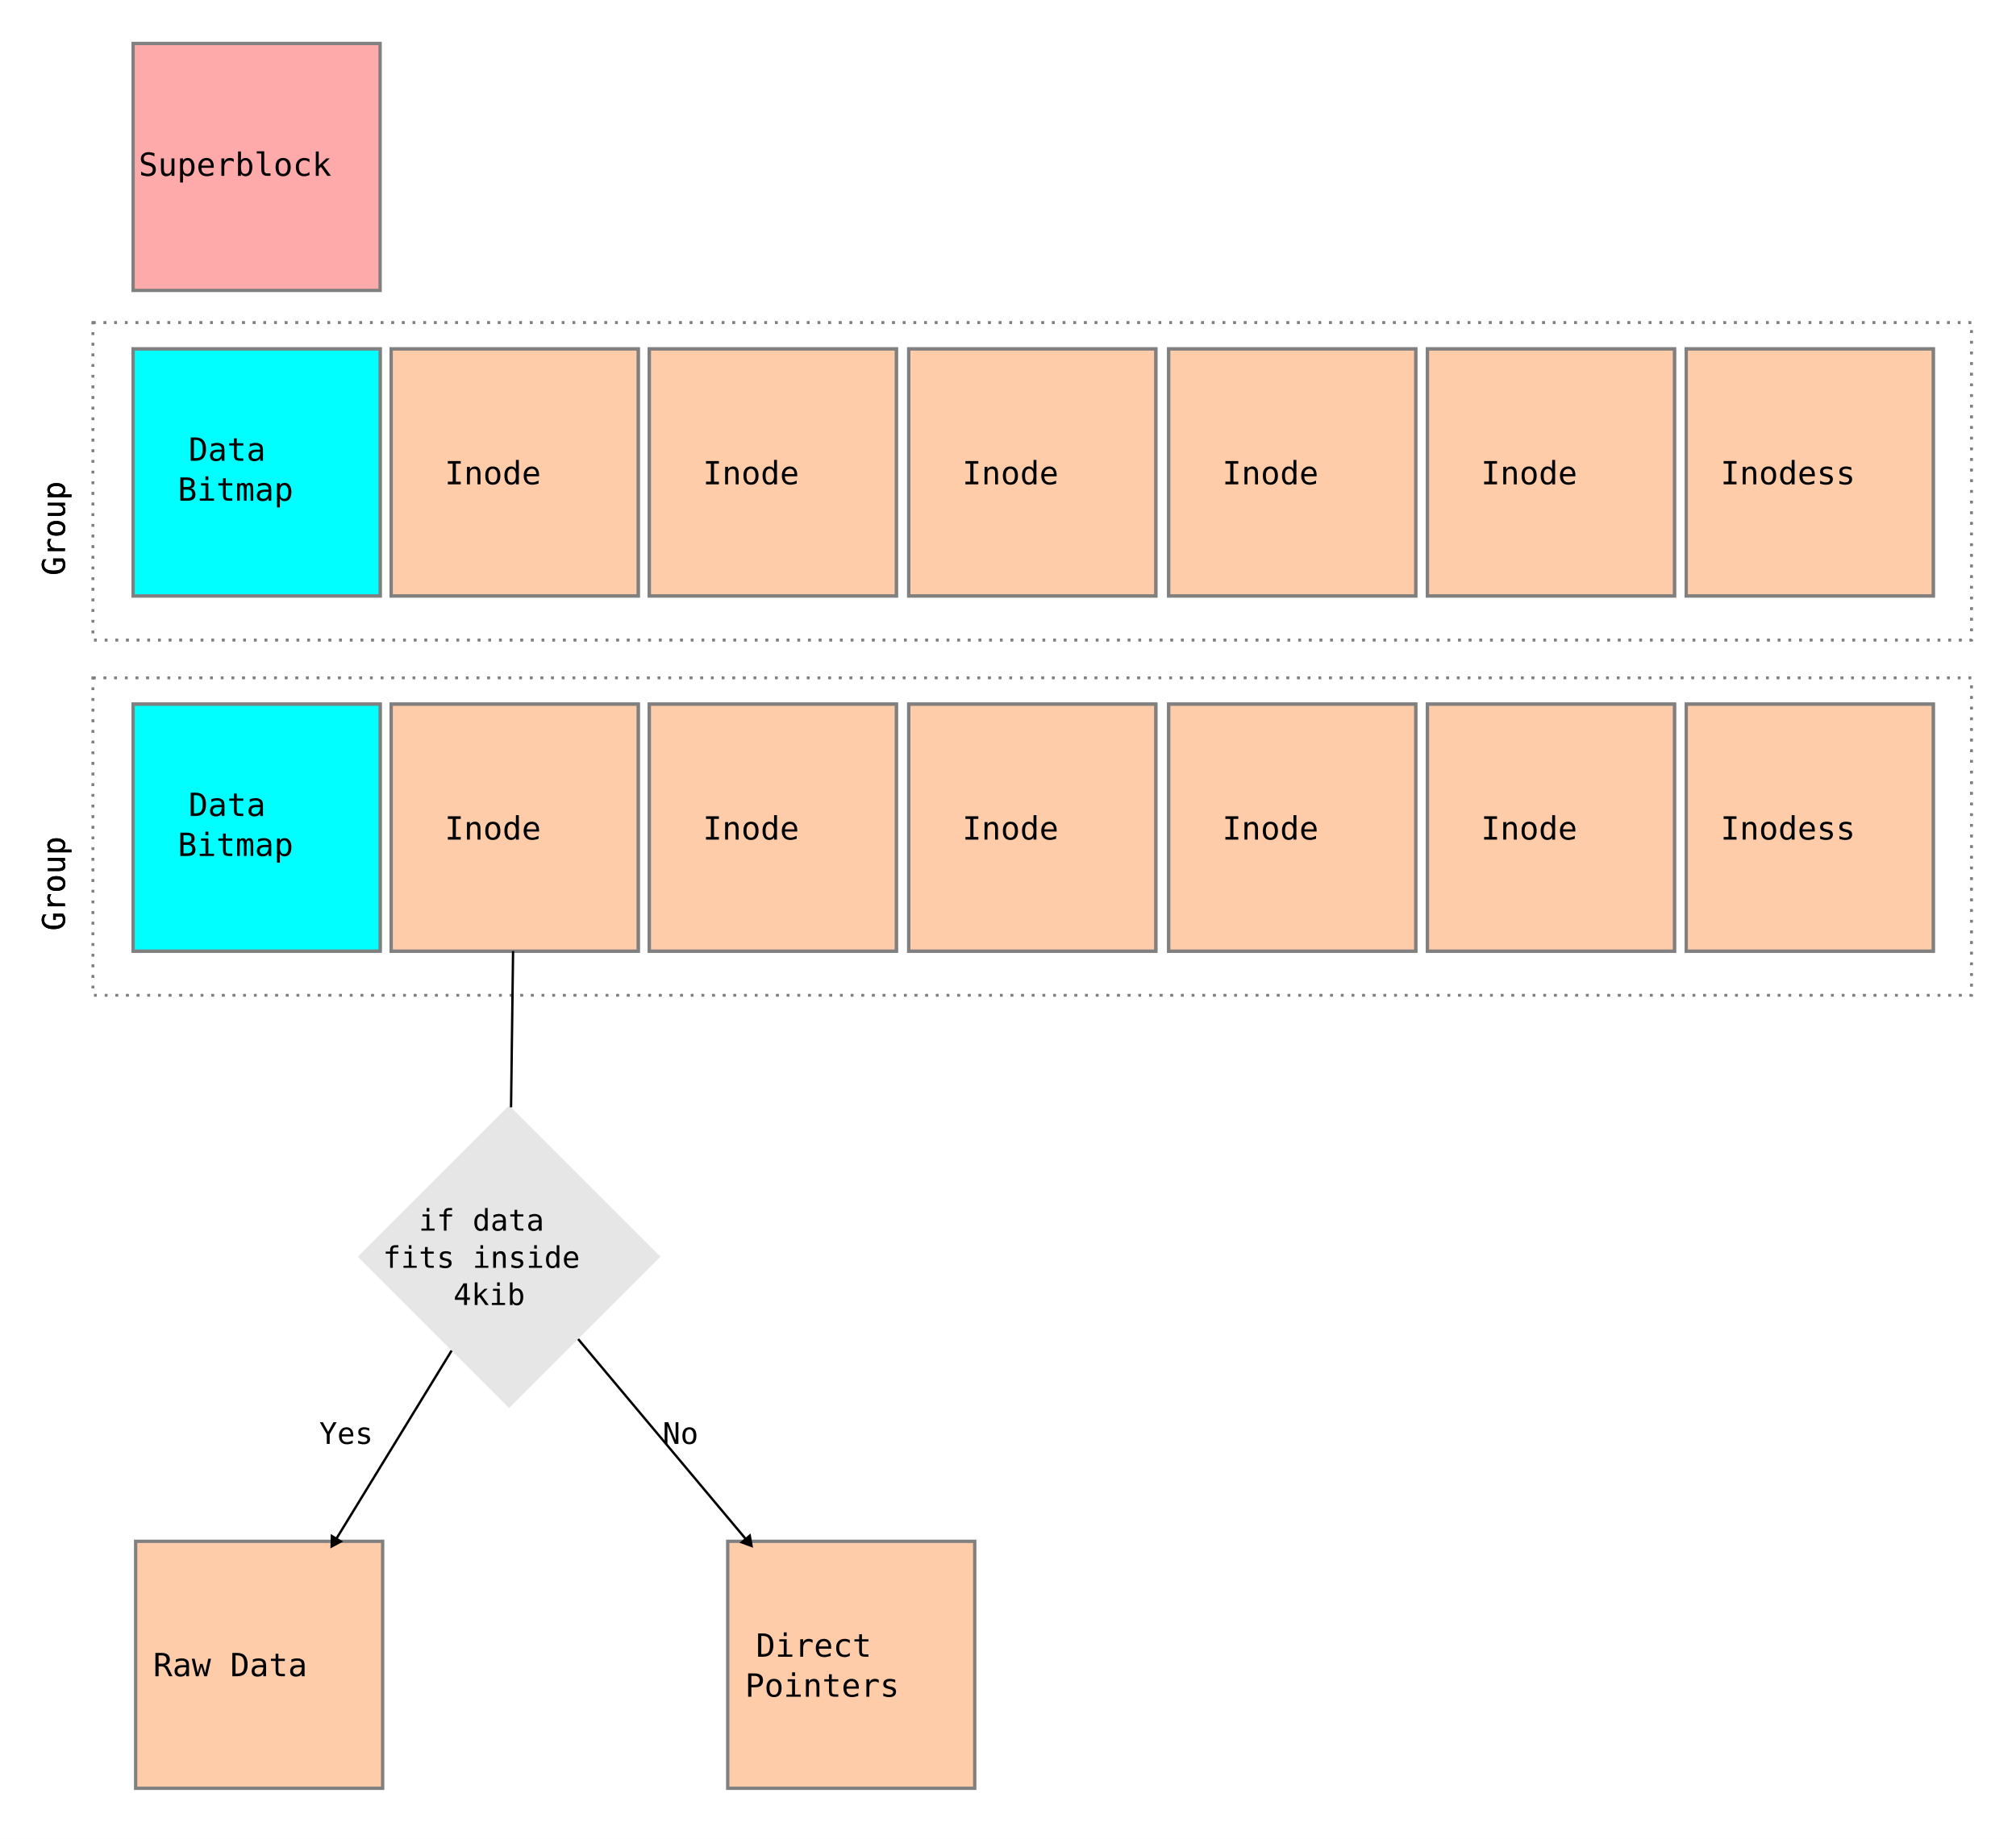
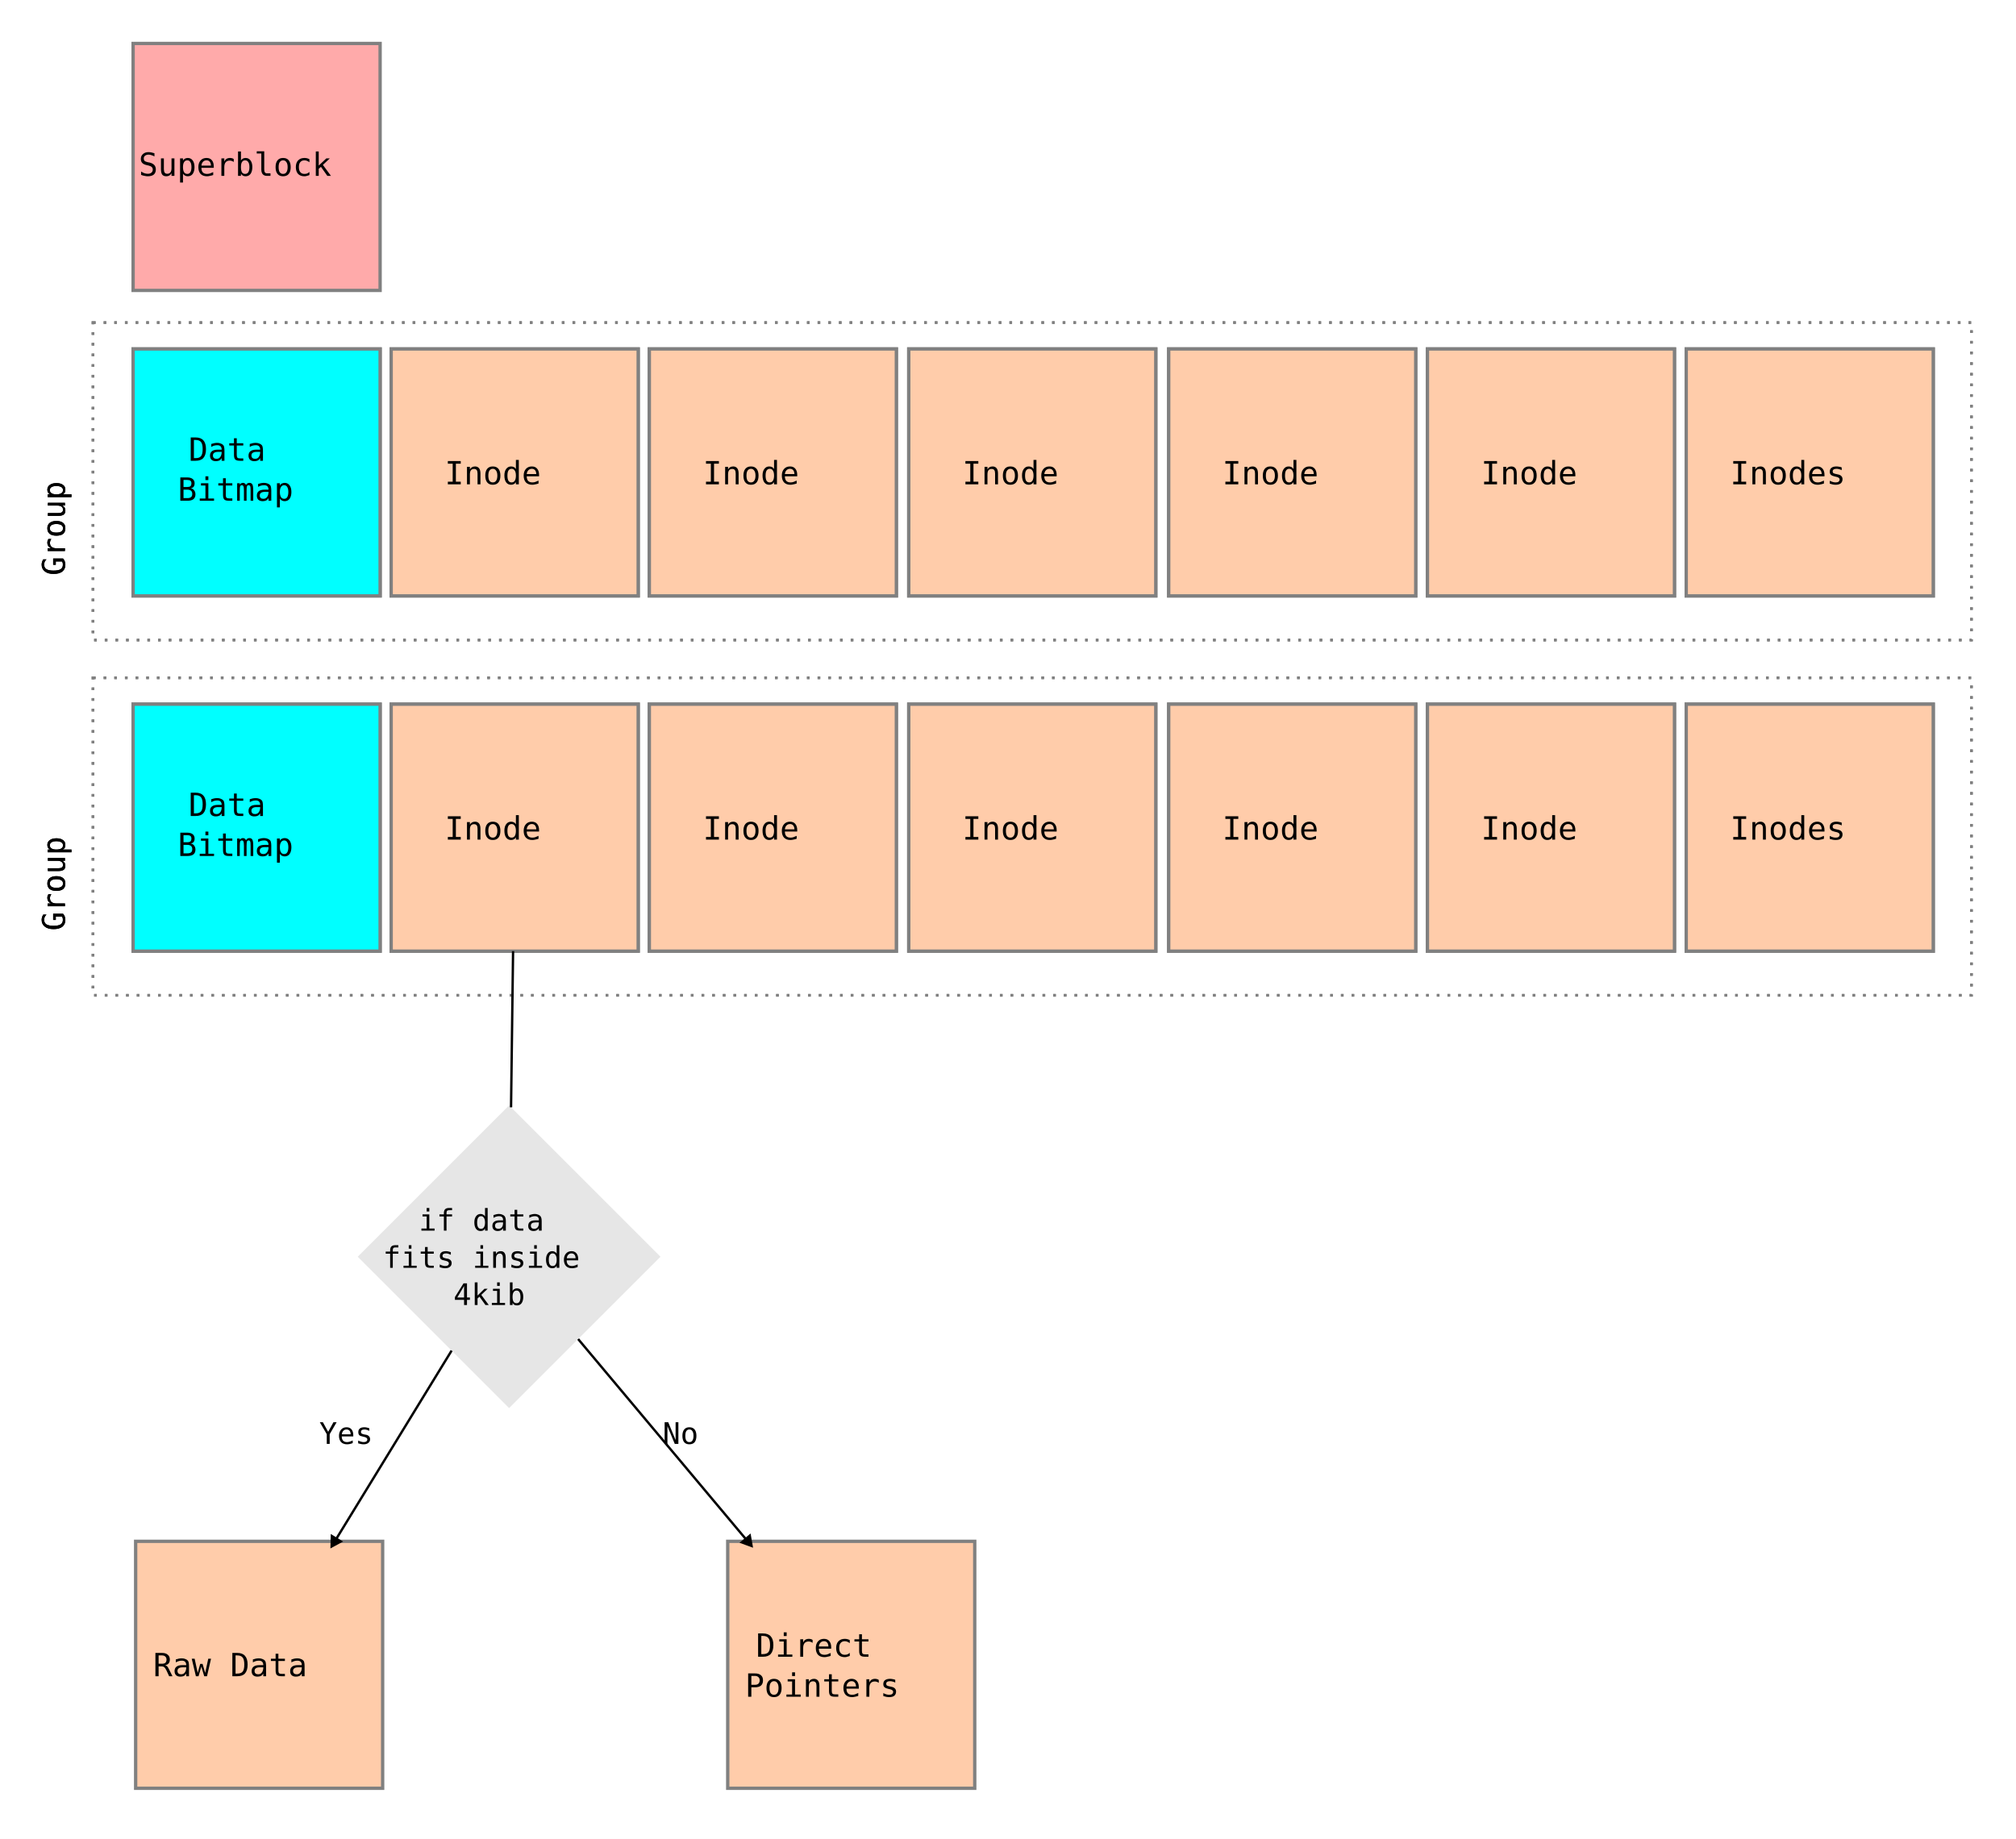
<svg xmlns="http://www.w3.org/2000/svg" width="227.02mm" height="207.128mm" viewBox="0 0 227.02 207.128" version="1.1" id="svg1">
  <defs id="defs1">
    <marker style="overflow:visible" id="Triangle" refX="0" refY="0" orient="auto-start-reverse" markerWidth="1" markerHeight="1" viewBox="0 0 1 1" preserveAspectRatio="xMidYMid">
      <path transform="scale(0.5)" style="fill:context-stroke;fill-rule:evenodd;stroke:context-stroke;stroke-width:1pt" d="M 5.77,0 -2.88,5 V -5 Z" id="path135" />
    </marker>
  </defs>
  <g id="layer1" transform="translate(-5.592497,-18.07195)">
    <rect style="fill:#ffffff;stroke:none;stroke-width:0.3;stroke-dasharray:0.3, 0.9;stroke-dashoffset:0" id="rect137" width="227.02" height="207.128" x="5.592" y="18.072" />
    <rect style="fill:#ffaaaa;stroke:#808080;stroke-width:0.375;stroke-dasharray:none" id="rect1" width="27.816" height="27.816" x="20.581" y="22.966" />
    <text xml:space="preserve" style="font-size:3.604px;font-family:sans-serif;-inkscape-font-specification:sans-serif;text-align:center;text-anchor:middle;fill:#ffffff;stroke:#808080;stroke-width:0.613;stroke-dasharray:none" x="34.394" y="37.878" id="text1">
      <tspan id="tspan1" style="font-style:normal;font-variant:normal;font-weight:normal;font-stretch:normal;font-size:3.604px;font-family:Monospace;-inkscape-font-specification:Monospace;fill:#000000;stroke:none;stroke-width:0.613" x="34.394" y="37.878">Superblock</tspan>
    </text>
    <rect style="fill:#ffffff;stroke:#808080;stroke-width:0.375;stroke-dasharray:none" id="rect2" width="27.816" height="27.816" x="20.581" y="57.375" />
    <text xml:space="preserve" style="font-size:3.604px;font-family:sans-serif;-inkscape-font-specification:sans-serif;text-align:center;text-anchor:middle;fill:#ffffff;stroke:#808080;stroke-width:0.613;stroke-dasharray:none" x="34.453" y="69.97" id="text2">
      <tspan id="tspan2" style="font-style:normal;font-variant:normal;font-weight:normal;font-stretch:normal;font-size:3.604px;font-family:Monospace;-inkscape-font-specification:Monospace;fill:#000000;stroke:none;stroke-width:0.613" x="34.453" y="69.97">Data</tspan>
      <tspan style="font-style:normal;font-variant:normal;font-weight:normal;font-stretch:normal;font-size:3.604px;font-family:Monospace;-inkscape-font-specification:Monospace;fill:#000000;stroke:none;stroke-width:0.613" x="34.453" y="74.475" id="tspan3">Bitmap</tspan>
    </text>
    <rect style="fill:#ffffff;stroke:#808080;stroke-width:0.375;stroke-dasharray:none" id="rect3" width="27.816" height="27.816" x="49.642" y="57.375" />
    <text xml:space="preserve" style="font-size:3.604px;font-family:sans-serif;-inkscape-font-specification:sans-serif;text-align:center;text-anchor:middle;fill:#ffffff;stroke:#808080;stroke-width:0.613;stroke-dasharray:none" x="63.431" y="70.319" id="text5">
      <tspan style="font-style:normal;font-variant:normal;font-weight:normal;font-stretch:normal;font-size:3.604px;font-family:Monospace;-inkscape-font-specification:Monospace;fill:#000000;stroke:none;stroke-width:0.613" x="63.431" y="70.319" id="tspan5">Data</tspan>
      <tspan style="font-style:normal;font-variant:normal;font-weight:normal;font-stretch:normal;font-size:3.604px;font-family:Monospace;-inkscape-font-specification:Monospace;fill:#000000;stroke:none;stroke-width:0.613" x="63.431" y="74.824" id="tspan21">Block</tspan>
    </text>
    <rect style="fill:#ffffff;stroke:#808080;stroke-width:0.375;stroke-dasharray:none" id="rect6" width="27.816" height="27.816" x="78.713" y="57.375" />
    <rect style="fill:#ffffff;stroke:#808080;stroke-width:0.375;stroke-dasharray:none" id="rect7" width="27.816" height="27.816" x="107.928" y="57.375" />
    <rect style="fill:#ffffff;stroke:#808080;stroke-width:0.375;stroke-dasharray:none" id="rect8" width="27.816" height="27.816" x="137.199" y="57.375" />
    <rect style="fill:#ffffff;stroke:#808080;stroke-width:0.375;stroke-dasharray:none" id="rect9" width="27.816" height="27.816" x="166.336" y="57.375" />
    <rect style="fill:#ffffff;stroke:#808080;stroke-width:0.375;stroke-dasharray:none" id="rect10" width="27.816" height="27.816" x="195.477" y="57.375" />
    <rect style="fill:none;stroke:#808080;stroke-width:0.3;stroke-dasharray:0.3, 0.9;stroke-dashoffset:0" id="rect11" width="211.535" height="35.759" x="16.061" y="54.405" />
    <text xml:space="preserve" style="font-style:normal;font-variant:normal;font-weight:normal;font-stretch:normal;font-size:3.528px;font-family:Monospace;-inkscape-font-specification:Monospace;text-align:center;text-anchor:middle;fill:#000000;stroke:none;stroke-width:0.3;stroke-dasharray:0.3, 0.9;stroke-dashoffset:0" x="-72.265" y="12.905" id="text11" transform="rotate(-90)">
      <tspan id="tspan11" style="font-size:3.528px;fill:#000000;stroke:none;stroke-width:0.3" x="-72.265" y="12.905">Group</tspan>
    </text>
    <text xml:space="preserve" style="font-size:3.604px;font-family:sans-serif;-inkscape-font-specification:sans-serif;text-align:center;text-anchor:middle;fill:#ffffff;stroke:#808080;stroke-width:0.613;stroke-dasharray:none" x="92.502" y="70.319" id="text23">
      <tspan style="font-style:normal;font-variant:normal;font-weight:normal;font-stretch:normal;font-size:3.604px;font-family:Monospace;-inkscape-font-specification:Monospace;fill:#000000;stroke:none;stroke-width:0.613" x="92.502" y="70.319" id="tspan22">Data</tspan>
      <tspan style="font-style:normal;font-variant:normal;font-weight:normal;font-stretch:normal;font-size:3.604px;font-family:Monospace;-inkscape-font-specification:Monospace;fill:#000000;stroke:none;stroke-width:0.613" x="92.502" y="74.824" id="tspan23">Block</tspan>
    </text>
    <text xml:space="preserve" style="font-size:3.604px;font-family:sans-serif;-inkscape-font-specification:sans-serif;text-align:center;text-anchor:middle;fill:#ffffff;stroke:#808080;stroke-width:0.613;stroke-dasharray:none" x="121.717" y="70.319" id="text25">
      <tspan style="font-style:normal;font-variant:normal;font-weight:normal;font-stretch:normal;font-size:3.604px;font-family:Monospace;-inkscape-font-specification:Monospace;fill:#000000;stroke:none;stroke-width:0.613" x="121.717" y="70.319" id="tspan24">Data</tspan>
      <tspan style="font-style:normal;font-variant:normal;font-weight:normal;font-stretch:normal;font-size:3.604px;font-family:Monospace;-inkscape-font-specification:Monospace;fill:#000000;stroke:none;stroke-width:0.613" x="121.717" y="74.824" id="tspan25">Block</tspan>
    </text>
    <text xml:space="preserve" style="font-size:3.604px;font-family:sans-serif;-inkscape-font-specification:sans-serif;text-align:center;text-anchor:middle;fill:#ffffff;stroke:#808080;stroke-width:0.613;stroke-dasharray:none" x="150.988" y="70.319" id="text27">
      <tspan style="font-style:normal;font-variant:normal;font-weight:normal;font-stretch:normal;font-size:3.604px;font-family:Monospace;-inkscape-font-specification:Monospace;fill:#000000;stroke:none;stroke-width:0.613" x="150.988" y="70.319" id="tspan26">Data</tspan>
      <tspan style="font-style:normal;font-variant:normal;font-weight:normal;font-stretch:normal;font-size:3.604px;font-family:Monospace;-inkscape-font-specification:Monospace;fill:#000000;stroke:none;stroke-width:0.613" x="150.988" y="74.824" id="tspan27">Block</tspan>
    </text>
    <text xml:space="preserve" style="font-size:3.604px;font-family:sans-serif;-inkscape-font-specification:sans-serif;text-align:center;text-anchor:middle;fill:#ffffff;stroke:#808080;stroke-width:0.613;stroke-dasharray:none" x="180.125" y="70.319" id="text29">
      <tspan style="font-style:normal;font-variant:normal;font-weight:normal;font-stretch:normal;font-size:3.604px;font-family:Monospace;-inkscape-font-specification:Monospace;fill:#000000;stroke:none;stroke-width:0.613" x="180.125" y="70.319" id="tspan28">Data</tspan>
      <tspan style="font-style:normal;font-variant:normal;font-weight:normal;font-stretch:normal;font-size:3.604px;font-family:Monospace;-inkscape-font-specification:Monospace;fill:#000000;stroke:none;stroke-width:0.613" x="180.125" y="74.824" id="tspan29">Block</tspan>
    </text>
    <text xml:space="preserve" style="font-size:3.604px;font-family:sans-serif;-inkscape-font-specification:sans-serif;text-align:center;text-anchor:middle;fill:#ffffff;stroke:#808080;stroke-width:0.613;stroke-dasharray:none" x="209.266" y="70.319" id="text31">
      <tspan style="font-style:normal;font-variant:normal;font-weight:normal;font-stretch:normal;font-size:3.604px;font-family:Monospace;-inkscape-font-specification:Monospace;fill:#000000;stroke:none;stroke-width:0.613" x="209.266" y="70.319" id="tspan30">Data</tspan>
      <tspan style="font-style:normal;font-variant:normal;font-weight:normal;font-stretch:normal;font-size:3.604px;font-family:Monospace;-inkscape-font-specification:Monospace;fill:#000000;stroke:none;stroke-width:0.613" x="209.266" y="74.824" id="tspan31">Block</tspan>
    </text>
    <rect style="fill:#00ffff;stroke:#808080;stroke-width:0.375;stroke-dasharray:none" id="rect31" width="27.816" height="27.816" x="20.581" y="57.375" />
    <text xml:space="preserve" style="font-size:3.604px;font-family:sans-serif;-inkscape-font-specification:sans-serif;text-align:center;text-anchor:middle;fill:#ffffff;stroke:#808080;stroke-width:0.613;stroke-dasharray:none" x="34.453" y="69.97" id="text33">
      <tspan id="tspan32" style="font-style:normal;font-variant:normal;font-weight:normal;font-stretch:normal;font-size:3.604px;font-family:Monospace;-inkscape-font-specification:Monospace;fill:#000000;stroke:none;stroke-width:0.613" x="34.453" y="69.97">Data</tspan>
      <tspan style="font-style:normal;font-variant:normal;font-weight:normal;font-stretch:normal;font-size:3.604px;font-family:Monospace;-inkscape-font-specification:Monospace;fill:#000000;stroke:none;stroke-width:0.613" x="34.453" y="74.475" id="tspan33">Bitmap</tspan>
    </text>
    <rect style="fill:#ffccaa;stroke:#808080;stroke-width:0.375;stroke-dasharray:none" id="rect33" width="27.816" height="27.816" x="49.642" y="57.375" />
    <text xml:space="preserve" style="font-size:3.604px;font-family:sans-serif;-inkscape-font-specification:sans-serif;text-align:center;text-anchor:middle;fill:#ffffff;stroke:#808080;stroke-width:0.613;stroke-dasharray:none" x="63.431" y="72.627" id="text35">
      <tspan style="font-style:normal;font-variant:normal;font-weight:normal;font-stretch:normal;font-size:3.604px;font-family:Monospace;-inkscape-font-specification:Monospace;fill:#000000;stroke:none;stroke-width:0.613" x="63.431" y="72.627" id="tspan35">Inode</tspan>
    </text>
    <rect style="fill:#ffccaa;stroke:#808080;stroke-width:0.375;stroke-dasharray:none" id="rect35" width="27.816" height="27.816" x="78.713" y="57.375" />
    <rect style="fill:#ffccaa;stroke:#808080;stroke-width:0.375;stroke-dasharray:none" id="rect36" width="27.816" height="27.816" x="107.928" y="57.375" />
    <rect style="fill:#ffccaa;stroke:#808080;stroke-width:0.375;stroke-dasharray:none" id="rect37" width="27.816" height="27.816" x="137.199" y="57.375" />
    <rect style="fill:#ffccaa;stroke:#808080;stroke-width:0.375;stroke-dasharray:none" id="rect38" width="27.816" height="27.816" x="166.336" y="57.375" />
    <rect style="fill:#ffccaa;stroke:#808080;stroke-width:0.375;stroke-dasharray:none" id="rect39" width="27.816" height="27.816" x="195.477" y="57.375" />
    <rect style="fill:none;stroke:#808080;stroke-width:0.3;stroke-dasharray:0.3, 0.9;stroke-dashoffset:0" id="rect40" width="211.535" height="35.759" x="16.061" y="54.405" />
    <text xml:space="preserve" style="font-style:normal;font-variant:normal;font-weight:normal;font-stretch:normal;font-size:3.528px;font-family:Monospace;-inkscape-font-specification:Monospace;text-align:center;text-anchor:middle;fill:#000000;stroke:none;stroke-width:0.3;stroke-dasharray:0.3, 0.9;stroke-dashoffset:0" x="-72.265" y="12.905" id="text40" transform="rotate(-90)">
      <tspan id="tspan40" style="font-size:3.528px;fill:#000000;stroke:none;stroke-width:0.3" x="-72.265" y="12.905">Group</tspan>
    </text>
    <text xml:space="preserve" style="font-size:3.604px;font-family:sans-serif;-inkscape-font-specification:sans-serif;text-align:center;text-anchor:middle;fill:#ffffff;stroke:#808080;stroke-width:0.613;stroke-dasharray:none" x="92.502" y="72.627" id="text42">
      <tspan style="font-style:normal;font-variant:normal;font-weight:normal;font-stretch:normal;font-size:3.604px;font-family:Monospace;-inkscape-font-specification:Monospace;fill:#000000;stroke:none;stroke-width:0.613" x="92.502" y="72.627" id="tspan42">Inode</tspan>
    </text>
    <text xml:space="preserve" style="font-size:3.604px;font-family:sans-serif;-inkscape-font-specification:sans-serif;text-align:center;text-anchor:middle;fill:#ffffff;stroke:#808080;stroke-width:0.613;stroke-dasharray:none" x="121.717" y="72.627" id="text44">
      <tspan style="font-style:normal;font-variant:normal;font-weight:normal;font-stretch:normal;font-size:3.604px;font-family:Monospace;-inkscape-font-specification:Monospace;fill:#000000;stroke:none;stroke-width:0.613" x="121.717" y="72.627" id="tspan44">Inode</tspan>
    </text>
    <text xml:space="preserve" style="font-size:3.604px;font-family:sans-serif;-inkscape-font-specification:sans-serif;text-align:center;text-anchor:middle;fill:#ffffff;stroke:#808080;stroke-width:0.613;stroke-dasharray:none" x="150.988" y="72.627" id="text46">
      <tspan style="font-style:normal;font-variant:normal;font-weight:normal;font-stretch:normal;font-size:3.604px;font-family:Monospace;-inkscape-font-specification:Monospace;fill:#000000;stroke:none;stroke-width:0.613" x="150.988" y="72.627" id="tspan46">Inode</tspan>
    </text>
    <text xml:space="preserve" style="font-size:3.604px;font-family:sans-serif;-inkscape-font-specification:sans-serif;text-align:center;text-anchor:middle;fill:#ffffff;stroke:#808080;stroke-width:0.613;stroke-dasharray:none" x="180.125" y="72.627" id="text48">
      <tspan style="font-style:normal;font-variant:normal;font-weight:normal;font-stretch:normal;font-size:3.604px;font-family:Monospace;-inkscape-font-specification:Monospace;fill:#000000;stroke:none;stroke-width:0.613" x="180.125" y="72.627" id="tspan48">Inode</tspan>
    </text>
    <text xml:space="preserve" style="font-size:3.604px;font-family:sans-serif;-inkscape-font-specification:sans-serif;text-align:center;text-anchor:middle;fill:#ffffff;stroke:#808080;stroke-width:0.613;stroke-dasharray:none" x="209.266" y="72.627" id="text50">
-       <tspan style="font-style:normal;font-variant:normal;font-weight:normal;font-stretch:normal;font-size:3.604px;font-family:Monospace;-inkscape-font-specification:Monospace;fill:#000000;stroke:none;stroke-width:0.613" x="209.266" y="72.627" id="tspan50">Inodess</tspan>
+       <tspan style="font-style:normal;font-variant:normal;font-weight:normal;font-stretch:normal;font-size:3.604px;font-family:Monospace;-inkscape-font-specification:Monospace;fill:#000000;stroke:none;stroke-width:0.613" x="209.266" y="72.627" id="tspan50">Inodes</tspan>
    </text>
    <rect style="fill:#ffffff;stroke:#808080;stroke-width:0.375;stroke-dasharray:none" id="rect89" width="27.816" height="27.816" x="20.581" y="97.386" />
    <text xml:space="preserve" style="font-size:3.604px;font-family:sans-serif;-inkscape-font-specification:sans-serif;text-align:center;text-anchor:middle;fill:#ffffff;stroke:#808080;stroke-width:0.613;stroke-dasharray:none" x="34.453" y="109.98" id="text90">
      <tspan id="tspan89" style="font-style:normal;font-variant:normal;font-weight:normal;font-stretch:normal;font-size:3.604px;font-family:Monospace;-inkscape-font-specification:Monospace;fill:#000000;stroke:none;stroke-width:0.613" x="34.453" y="109.98">Data</tspan>
      <tspan style="font-style:normal;font-variant:normal;font-weight:normal;font-stretch:normal;font-size:3.604px;font-family:Monospace;-inkscape-font-specification:Monospace;fill:#000000;stroke:none;stroke-width:0.613" x="34.453" y="114.485" id="tspan90">Bitmap</tspan>
    </text>
    <rect style="fill:#ffffff;stroke:#808080;stroke-width:0.375;stroke-dasharray:none" id="rect90" width="27.816" height="27.816" x="49.642" y="97.386" />
    <text xml:space="preserve" style="font-size:3.604px;font-family:sans-serif;-inkscape-font-specification:sans-serif;text-align:center;text-anchor:middle;fill:#ffffff;stroke:#808080;stroke-width:0.613;stroke-dasharray:none" x="63.431" y="110.329" id="text92">
      <tspan style="font-style:normal;font-variant:normal;font-weight:normal;font-stretch:normal;font-size:3.604px;font-family:Monospace;-inkscape-font-specification:Monospace;fill:#000000;stroke:none;stroke-width:0.613" x="63.431" y="110.329" id="tspan91">Data</tspan>
      <tspan style="font-style:normal;font-variant:normal;font-weight:normal;font-stretch:normal;font-size:3.604px;font-family:Monospace;-inkscape-font-specification:Monospace;fill:#000000;stroke:none;stroke-width:0.613" x="63.431" y="114.834" id="tspan92">Block</tspan>
    </text>
    <rect style="fill:#ffffff;stroke:#808080;stroke-width:0.375;stroke-dasharray:none" id="rect92" width="27.816" height="27.816" x="78.713" y="97.386" />
    <rect style="fill:#ffffff;stroke:#808080;stroke-width:0.375;stroke-dasharray:none" id="rect93" width="27.816" height="27.816" x="107.928" y="97.386" />
    <rect style="fill:#ffffff;stroke:#808080;stroke-width:0.375;stroke-dasharray:none" id="rect94" width="27.816" height="27.816" x="137.199" y="97.386" />
    <rect style="fill:#ffffff;stroke:#808080;stroke-width:0.375;stroke-dasharray:none" id="rect95" width="27.816" height="27.816" x="166.336" y="97.386" />
    <rect style="fill:#ffffff;stroke:#808080;stroke-width:0.375;stroke-dasharray:none" id="rect96" width="27.816" height="27.816" x="195.477" y="97.386" />
    <rect style="fill:none;stroke:#808080;stroke-width:0.3;stroke-dasharray:0.3, 0.9;stroke-dashoffset:0" id="rect97" width="211.535" height="35.759" x="16.061" y="94.415" />
    <text xml:space="preserve" style="font-style:normal;font-variant:normal;font-weight:normal;font-stretch:normal;font-size:3.528px;font-family:Monospace;-inkscape-font-specification:Monospace;text-align:center;text-anchor:middle;fill:#000000;stroke:none;stroke-width:0.3;stroke-dasharray:0.3, 0.9;stroke-dashoffset:0" x="-112.275" y="12.905" id="text97" transform="rotate(-90)">
      <tspan id="tspan97" style="font-size:3.528px;fill:#000000;stroke:none;stroke-width:0.3" x="-112.275" y="12.905">Group</tspan>
    </text>
    <text xml:space="preserve" style="font-size:3.604px;font-family:sans-serif;-inkscape-font-specification:sans-serif;text-align:center;text-anchor:middle;fill:#ffffff;stroke:#808080;stroke-width:0.613;stroke-dasharray:none" x="92.502" y="110.329" id="text99">
      <tspan style="font-style:normal;font-variant:normal;font-weight:normal;font-stretch:normal;font-size:3.604px;font-family:Monospace;-inkscape-font-specification:Monospace;fill:#000000;stroke:none;stroke-width:0.613" x="92.502" y="110.329" id="tspan98">Data</tspan>
      <tspan style="font-style:normal;font-variant:normal;font-weight:normal;font-stretch:normal;font-size:3.604px;font-family:Monospace;-inkscape-font-specification:Monospace;fill:#000000;stroke:none;stroke-width:0.613" x="92.502" y="114.834" id="tspan99">Block</tspan>
    </text>
    <text xml:space="preserve" style="font-size:3.604px;font-family:sans-serif;-inkscape-font-specification:sans-serif;text-align:center;text-anchor:middle;fill:#ffffff;stroke:#808080;stroke-width:0.613;stroke-dasharray:none" x="121.717" y="110.329" id="text101">
      <tspan style="font-style:normal;font-variant:normal;font-weight:normal;font-stretch:normal;font-size:3.604px;font-family:Monospace;-inkscape-font-specification:Monospace;fill:#000000;stroke:none;stroke-width:0.613" x="121.717" y="110.329" id="tspan100">Data</tspan>
      <tspan style="font-style:normal;font-variant:normal;font-weight:normal;font-stretch:normal;font-size:3.604px;font-family:Monospace;-inkscape-font-specification:Monospace;fill:#000000;stroke:none;stroke-width:0.613" x="121.717" y="114.834" id="tspan101">Block</tspan>
    </text>
    <text xml:space="preserve" style="font-size:3.604px;font-family:sans-serif;-inkscape-font-specification:sans-serif;text-align:center;text-anchor:middle;fill:#ffffff;stroke:#808080;stroke-width:0.613;stroke-dasharray:none" x="150.988" y="110.329" id="text103">
      <tspan style="font-style:normal;font-variant:normal;font-weight:normal;font-stretch:normal;font-size:3.604px;font-family:Monospace;-inkscape-font-specification:Monospace;fill:#000000;stroke:none;stroke-width:0.613" x="150.988" y="110.329" id="tspan102">Data</tspan>
      <tspan style="font-style:normal;font-variant:normal;font-weight:normal;font-stretch:normal;font-size:3.604px;font-family:Monospace;-inkscape-font-specification:Monospace;fill:#000000;stroke:none;stroke-width:0.613" x="150.988" y="114.834" id="tspan103">Block</tspan>
    </text>
    <text xml:space="preserve" style="font-size:3.604px;font-family:sans-serif;-inkscape-font-specification:sans-serif;text-align:center;text-anchor:middle;fill:#ffffff;stroke:#808080;stroke-width:0.613;stroke-dasharray:none" x="180.125" y="110.329" id="text105">
      <tspan style="font-style:normal;font-variant:normal;font-weight:normal;font-stretch:normal;font-size:3.604px;font-family:Monospace;-inkscape-font-specification:Monospace;fill:#000000;stroke:none;stroke-width:0.613" x="180.125" y="110.329" id="tspan104">Data</tspan>
      <tspan style="font-style:normal;font-variant:normal;font-weight:normal;font-stretch:normal;font-size:3.604px;font-family:Monospace;-inkscape-font-specification:Monospace;fill:#000000;stroke:none;stroke-width:0.613" x="180.125" y="114.834" id="tspan105">Block</tspan>
    </text>
    <text xml:space="preserve" style="font-size:3.604px;font-family:sans-serif;-inkscape-font-specification:sans-serif;text-align:center;text-anchor:middle;fill:#ffffff;stroke:#808080;stroke-width:0.613;stroke-dasharray:none" x="209.266" y="110.329" id="text107">
      <tspan style="font-style:normal;font-variant:normal;font-weight:normal;font-stretch:normal;font-size:3.604px;font-family:Monospace;-inkscape-font-specification:Monospace;fill:#000000;stroke:none;stroke-width:0.613" x="209.266" y="110.329" id="tspan106">Data</tspan>
      <tspan style="font-style:normal;font-variant:normal;font-weight:normal;font-stretch:normal;font-size:3.604px;font-family:Monospace;-inkscape-font-specification:Monospace;fill:#000000;stroke:none;stroke-width:0.613" x="209.266" y="114.834" id="tspan107">Block</tspan>
    </text>
    <rect style="fill:#00ffff;stroke:#808080;stroke-width:0.375;stroke-dasharray:none" id="rect107" width="27.816" height="27.816" x="20.581" y="97.386" />
    <text xml:space="preserve" style="font-size:3.604px;font-family:sans-serif;-inkscape-font-specification:sans-serif;text-align:center;text-anchor:middle;fill:#ffffff;stroke:#808080;stroke-width:0.613;stroke-dasharray:none" x="34.453" y="109.98" id="text109">
      <tspan id="tspan108" style="font-style:normal;font-variant:normal;font-weight:normal;font-stretch:normal;font-size:3.604px;font-family:Monospace;-inkscape-font-specification:Monospace;fill:#000000;stroke:none;stroke-width:0.613" x="34.453" y="109.98">Data</tspan>
      <tspan style="font-style:normal;font-variant:normal;font-weight:normal;font-stretch:normal;font-size:3.604px;font-family:Monospace;-inkscape-font-specification:Monospace;fill:#000000;stroke:none;stroke-width:0.613" x="34.453" y="114.485" id="tspan109">Bitmap</tspan>
    </text>
    <rect style="fill:#ffccaa;stroke:#808080;stroke-width:0.375;stroke-dasharray:none" id="rect109" width="27.816" height="27.816" x="49.642" y="97.386" />
    <text xml:space="preserve" style="font-size:3.604px;font-family:sans-serif;-inkscape-font-specification:sans-serif;text-align:center;text-anchor:middle;fill:#ffffff;stroke:#808080;stroke-width:0.613;stroke-dasharray:none" x="63.431" y="112.637" id="text110">
      <tspan style="font-style:normal;font-variant:normal;font-weight:normal;font-stretch:normal;font-size:3.604px;font-family:Monospace;-inkscape-font-specification:Monospace;fill:#000000;stroke:none;stroke-width:0.613" x="63.431" y="112.637" id="tspan110">Inode</tspan>
    </text>
    <rect style="fill:#ffccaa;stroke:#808080;stroke-width:0.375;stroke-dasharray:none" id="rect110" width="27.816" height="27.816" x="78.713" y="97.386" />
    <rect style="fill:#ffccaa;stroke:#808080;stroke-width:0.375;stroke-dasharray:none" id="rect111" width="27.816" height="27.816" x="107.928" y="97.386" />
    <rect style="fill:#ffccaa;stroke:#808080;stroke-width:0.375;stroke-dasharray:none" id="rect112" width="27.816" height="27.816" x="137.199" y="97.386" />
    <rect style="fill:#ffccaa;stroke:#808080;stroke-width:0.375;stroke-dasharray:none" id="rect113" width="27.816" height="27.816" x="166.336" y="97.386" />
    <rect style="fill:#ffccaa;stroke:#808080;stroke-width:0.375;stroke-dasharray:none" id="rect114" width="27.816" height="27.816" x="195.477" y="97.386" />
    <rect style="fill:none;stroke:#808080;stroke-width:0.3;stroke-dasharray:0.3, 0.9;stroke-dashoffset:0" id="rect115" width="211.535" height="35.759" x="16.061" y="94.415" />
    <text xml:space="preserve" style="font-style:normal;font-variant:normal;font-weight:normal;font-stretch:normal;font-size:3.528px;font-family:Monospace;-inkscape-font-specification:Monospace;text-align:center;text-anchor:middle;fill:#000000;stroke:none;stroke-width:0.3;stroke-dasharray:0.3, 0.9;stroke-dashoffset:0" x="-112.275" y="12.905" id="text115" transform="rotate(-90)">
      <tspan id="tspan115" style="font-size:3.528px;fill:#000000;stroke:none;stroke-width:0.3" x="-112.275" y="12.905">Group</tspan>
    </text>
    <text xml:space="preserve" style="font-size:3.604px;font-family:sans-serif;-inkscape-font-specification:sans-serif;text-align:center;text-anchor:middle;fill:#ffffff;stroke:#808080;stroke-width:0.613;stroke-dasharray:none" x="92.502" y="112.637" id="text116">
      <tspan style="font-style:normal;font-variant:normal;font-weight:normal;font-stretch:normal;font-size:3.604px;font-family:Monospace;-inkscape-font-specification:Monospace;fill:#000000;stroke:none;stroke-width:0.613" x="92.502" y="112.637" id="tspan116">Inode</tspan>
    </text>
    <text xml:space="preserve" style="font-size:3.604px;font-family:sans-serif;-inkscape-font-specification:sans-serif;text-align:center;text-anchor:middle;fill:#ffffff;stroke:#808080;stroke-width:0.613;stroke-dasharray:none" x="121.717" y="112.637" id="text117">
      <tspan style="font-style:normal;font-variant:normal;font-weight:normal;font-stretch:normal;font-size:3.604px;font-family:Monospace;-inkscape-font-specification:Monospace;fill:#000000;stroke:none;stroke-width:0.613" x="121.717" y="112.637" id="tspan117">Inode</tspan>
    </text>
    <text xml:space="preserve" style="font-size:3.604px;font-family:sans-serif;-inkscape-font-specification:sans-serif;text-align:center;text-anchor:middle;fill:#ffffff;stroke:#808080;stroke-width:0.613;stroke-dasharray:none" x="150.988" y="112.637" id="text118">
      <tspan style="font-style:normal;font-variant:normal;font-weight:normal;font-stretch:normal;font-size:3.604px;font-family:Monospace;-inkscape-font-specification:Monospace;fill:#000000;stroke:none;stroke-width:0.613" x="150.988" y="112.637" id="tspan118">Inode</tspan>
    </text>
    <text xml:space="preserve" style="font-size:3.604px;font-family:sans-serif;-inkscape-font-specification:sans-serif;text-align:center;text-anchor:middle;fill:#ffffff;stroke:#808080;stroke-width:0.613;stroke-dasharray:none" x="180.125" y="112.637" id="text119">
      <tspan style="font-style:normal;font-variant:normal;font-weight:normal;font-stretch:normal;font-size:3.604px;font-family:Monospace;-inkscape-font-specification:Monospace;fill:#000000;stroke:none;stroke-width:0.613" x="180.125" y="112.637" id="tspan119">Inode</tspan>
    </text>
    <text xml:space="preserve" style="font-size:3.604px;font-family:sans-serif;-inkscape-font-specification:sans-serif;text-align:center;text-anchor:middle;fill:#ffffff;stroke:#808080;stroke-width:0.613;stroke-dasharray:none" x="209.266" y="112.637" id="text120">
-       <tspan style="font-style:normal;font-variant:normal;font-weight:normal;font-stretch:normal;font-size:3.604px;font-family:Monospace;-inkscape-font-specification:Monospace;fill:#000000;stroke:none;stroke-width:0.613" x="209.266" y="112.637" id="tspan120">Inodess</tspan>
+       <tspan style="font-style:normal;font-variant:normal;font-weight:normal;font-stretch:normal;font-size:3.604px;font-family:Monospace;-inkscape-font-specification:Monospace;fill:#000000;stroke:none;stroke-width:0.613" x="209.266" y="112.637" id="tspan120">Inodes</tspan>
    </text>
    <g id="g127" transform="translate(0,45.20332)">
      <rect style="fill:#ffccaa;stroke:#808080;stroke-width:0.375;stroke-dasharray:none" id="rect120" width="27.816" height="27.816" x="20.867" y="146.473" />
      <text xml:space="preserve" style="font-size:3.604px;font-family:sans-serif;-inkscape-font-specification:sans-serif;text-align:center;text-anchor:middle;fill:#ffffff;stroke:#808080;stroke-width:0.613;stroke-dasharray:none" x="34.802" y="161.669" id="text121">
        <tspan style="font-style:normal;font-variant:normal;font-weight:normal;font-stretch:normal;font-size:3.604px;font-family:Monospace;-inkscape-font-specification:Monospace;fill:#000000;stroke:none;stroke-width:0.613" x="34.802" y="161.669" id="tspan121">Raw Data</tspan>
      </text>
    </g>
    <g id="g126" transform="translate(24.16989,45.20332)">
      <rect style="fill:#ffccaa;stroke:#808080;stroke-width:0.375;stroke-dasharray:none" id="rect121" width="27.816" height="27.816" x="63.371" y="146.473" />
      <text xml:space="preserve" style="font-size:3.604px;font-family:sans-serif;-inkscape-font-specification:sans-serif;text-align:center;text-anchor:middle;fill:#ffffff;stroke:#808080;stroke-width:0.613;stroke-dasharray:none" x="77.284" y="159.472" id="text122">
        <tspan style="font-style:normal;font-variant:normal;font-weight:normal;font-stretch:normal;font-size:3.604px;font-family:Monospace;-inkscape-font-specification:Monospace;fill:#000000;stroke:none;stroke-width:0.613" x="77.284" y="159.472" id="tspan122">Direct</tspan>
        <tspan style="font-style:normal;font-variant:normal;font-weight:normal;font-stretch:normal;font-size:3.604px;font-family:Monospace;-inkscape-font-specification:Monospace;fill:#000000;stroke:none;stroke-width:0.613" x="77.284" y="163.977" id="tspan123">Pointers</tspan>
      </text>
    </g>
    <rect style="fill:#e6e6e6;stroke:none;stroke-width:0.3;stroke-dasharray:0.3, 0.9;stroke-dashoffset:0" id="rect129" width="24.11" height="24.11" x="145.308" y="56.322" transform="rotate(45)" />
    <text xml:space="preserve" style="font-size:3.351px;font-family:sans-serif;-inkscape-font-specification:sans-serif;text-align:center;text-anchor:middle;fill:#ffffff;stroke:#808080;stroke-width:0.57;stroke-dasharray:none" x="62.862" y="156.682" id="text125">
      <tspan style="font-style:normal;font-variant:normal;font-weight:normal;font-stretch:normal;font-size:3.351px;font-family:Monospace;-inkscape-font-specification:Monospace;fill:#000000;stroke:none;stroke-width:0.57" x="62.862" y="156.682" id="tspan125">if data</tspan>
      <tspan style="font-style:normal;font-variant:normal;font-weight:normal;font-stretch:normal;font-size:3.351px;font-family:Monospace;-inkscape-font-specification:Monospace;fill:#000000;stroke:none;stroke-width:0.57" x="62.862" y="160.871" id="tspan129">fits inside</tspan>
      <tspan style="font-style:normal;font-variant:normal;font-weight:normal;font-stretch:normal;font-size:3.351px;font-family:Monospace;-inkscape-font-specification:Monospace;fill:#000000;stroke:none;stroke-width:0.57" x="62.862" y="165.06" id="tspan130">4kib</tspan>
    </text>
    <path style="fill:none;fill-rule:evenodd;stroke:#000000;stroke-width:0.265px;stroke-linecap:butt;stroke-linejoin:miter;stroke-opacity:1" d="m 63.369,125.202 -0.228,17.59" id="path131" />
    <path style="fill:none;fill-rule:evenodd;stroke:#000000;stroke-width:0.265px;stroke-linecap:butt;stroke-linejoin:miter;stroke-opacity:1;marker-end:url(#Triangle)" d="M 56.448,170.195 43.292,191.676" id="path132" />
    <path style="fill:none;fill-rule:evenodd;stroke:#000000;stroke-width:0.265px;stroke-linecap:butt;stroke-linejoin:miter;stroke-opacity:1;marker-end:url(#Triangle)" d="m 70.697,168.896 19.094,22.78" id="path133" />
    <text xml:space="preserve" style="font-size:3.351px;font-family:sans-serif;-inkscape-font-specification:sans-serif;text-align:center;text-anchor:middle;fill:#ffffff;stroke:#808080;stroke-width:0.57;stroke-dasharray:none" x="46.751" y="180.703" id="text135">
      <tspan style="font-style:normal;font-variant:normal;font-weight:normal;font-stretch:normal;font-size:3.351px;font-family:Monospace;-inkscape-font-specification:Monospace;fill:#000000;stroke:none;stroke-width:0.57" x="46.751" y="180.703" id="tspan135">Yes</tspan>
    </text>
    <text xml:space="preserve" style="font-size:3.351px;font-family:sans-serif;-inkscape-font-specification:sans-serif;text-align:center;text-anchor:middle;fill:#ffffff;stroke:#808080;stroke-width:0.57;stroke-dasharray:none" x="84.4" y="180.703" id="text137">
      <tspan style="font-style:normal;font-variant:normal;font-weight:normal;font-stretch:normal;font-size:3.351px;font-family:Monospace;-inkscape-font-specification:Monospace;fill:#000000;stroke:none;stroke-width:0.57" x="84.4" y="180.703" id="tspan137">No</tspan>
    </text>
  </g>
</svg>
